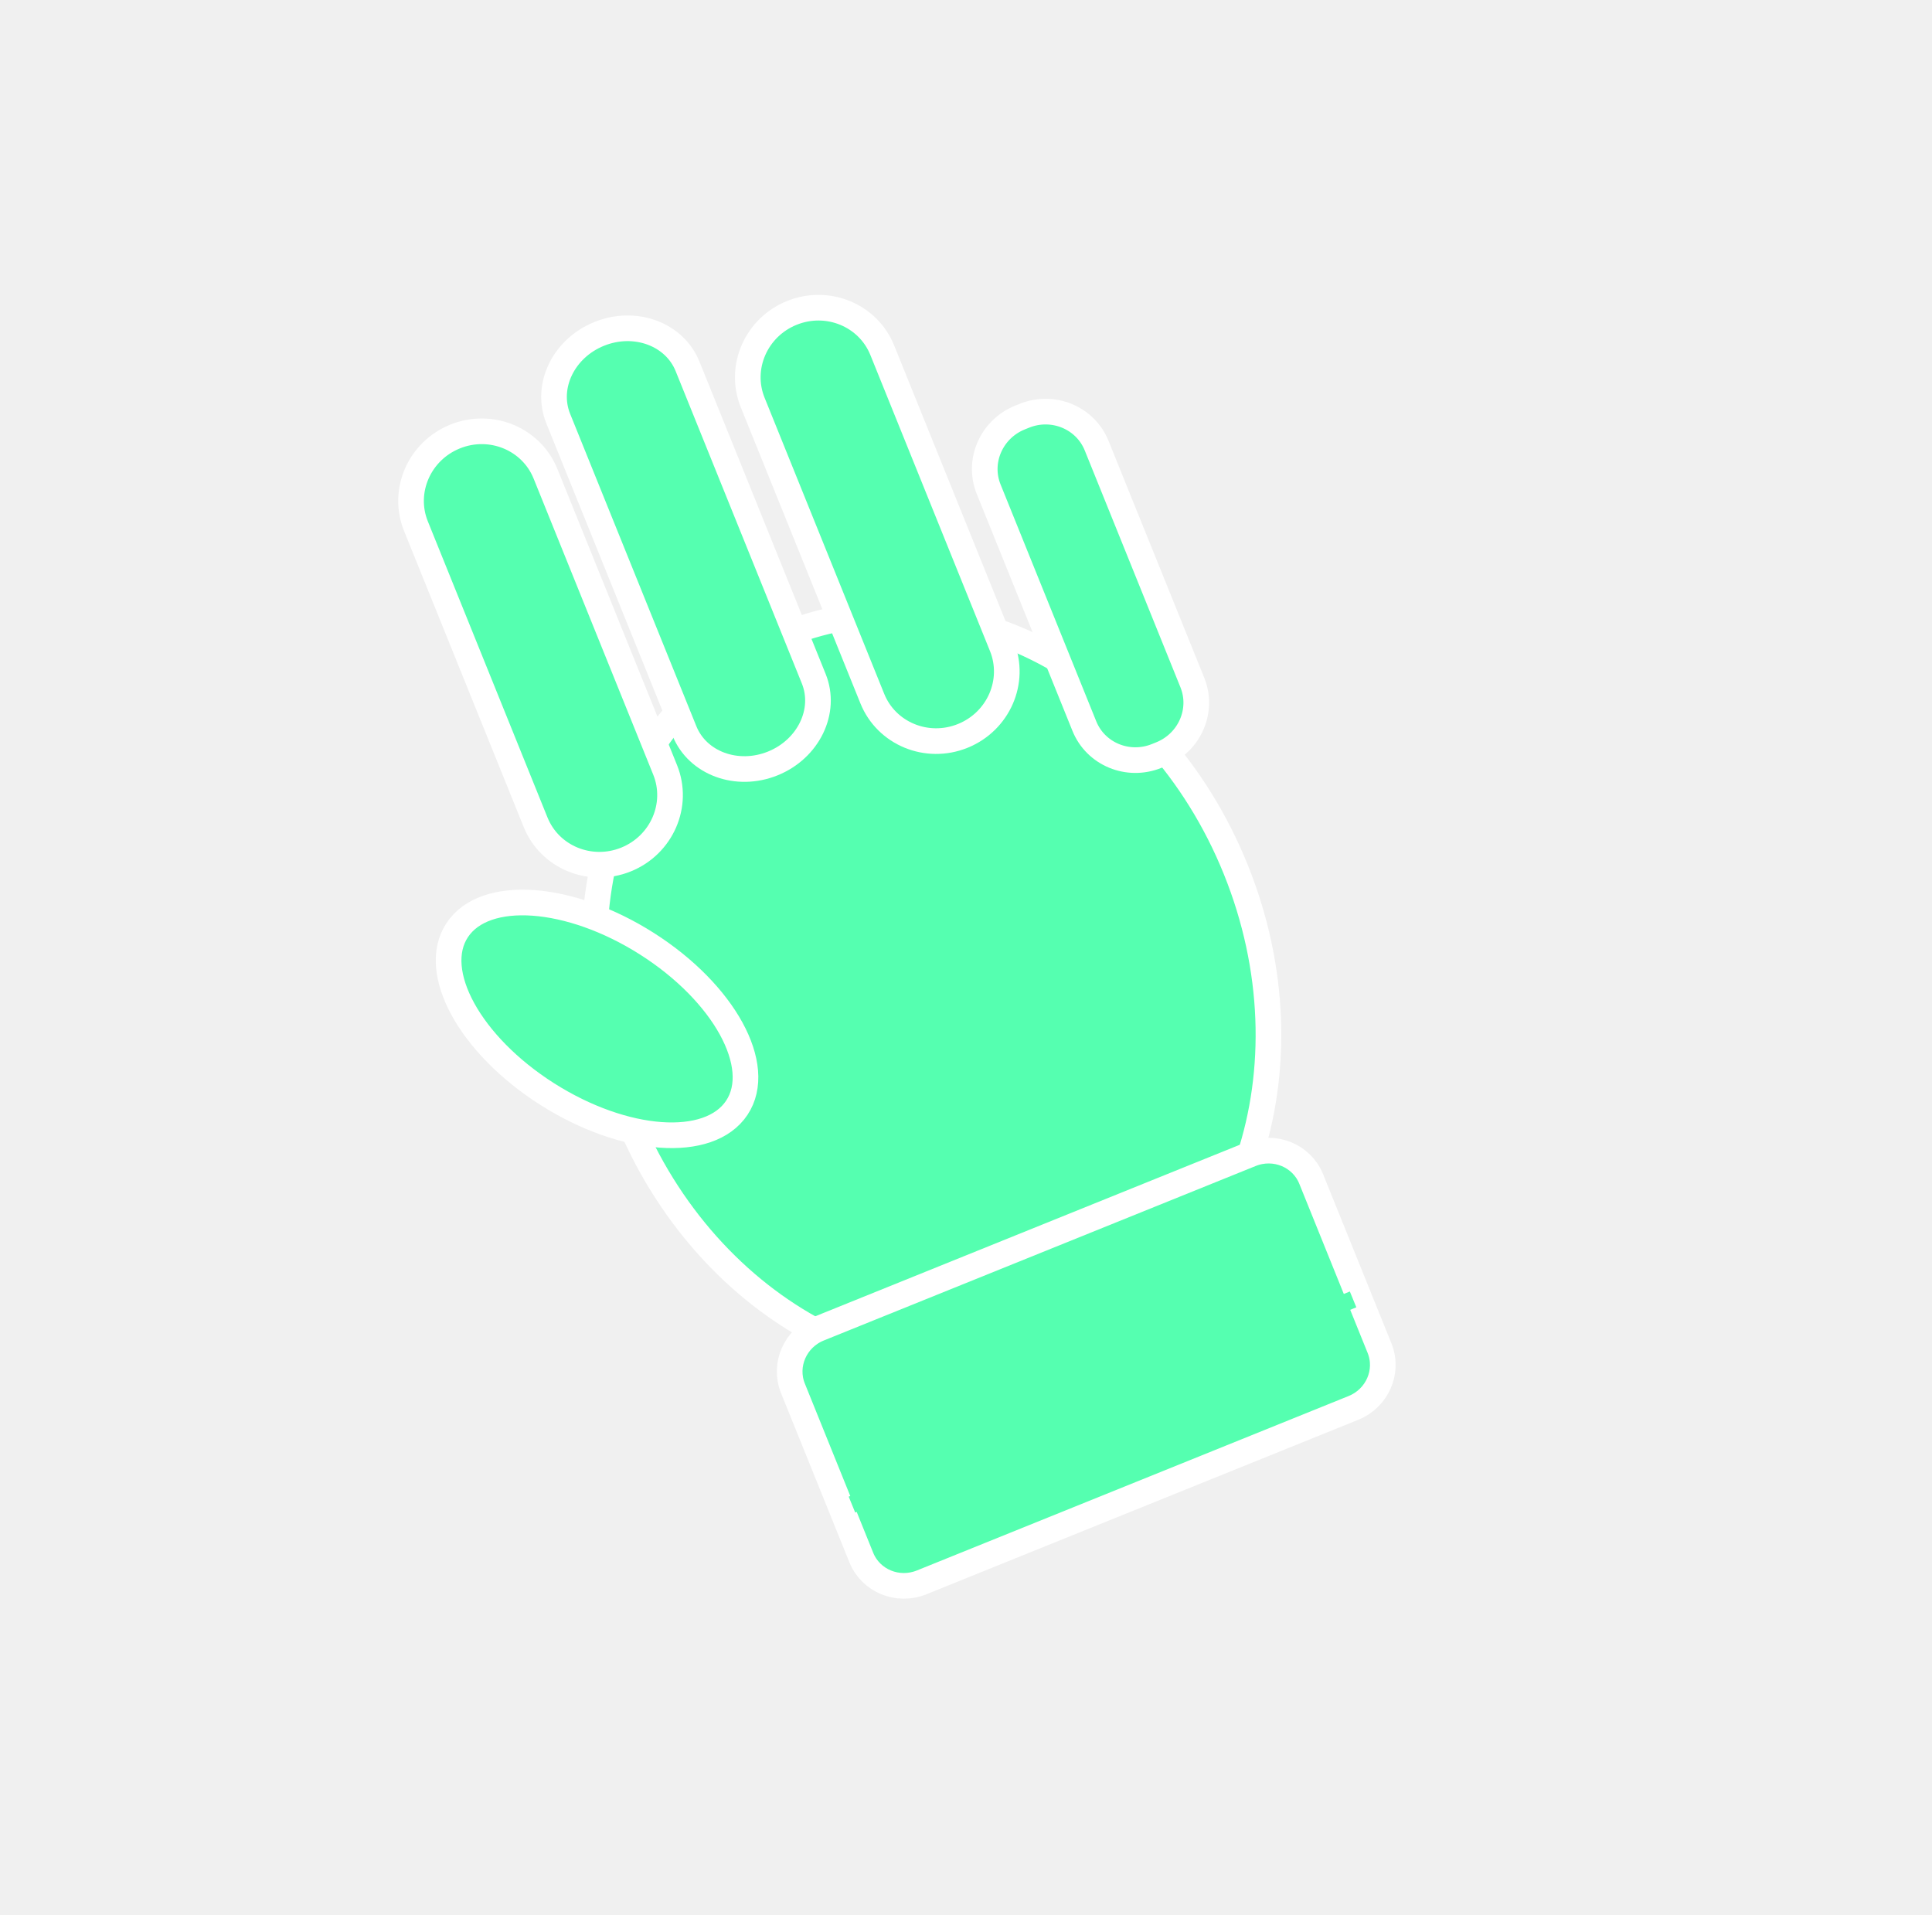
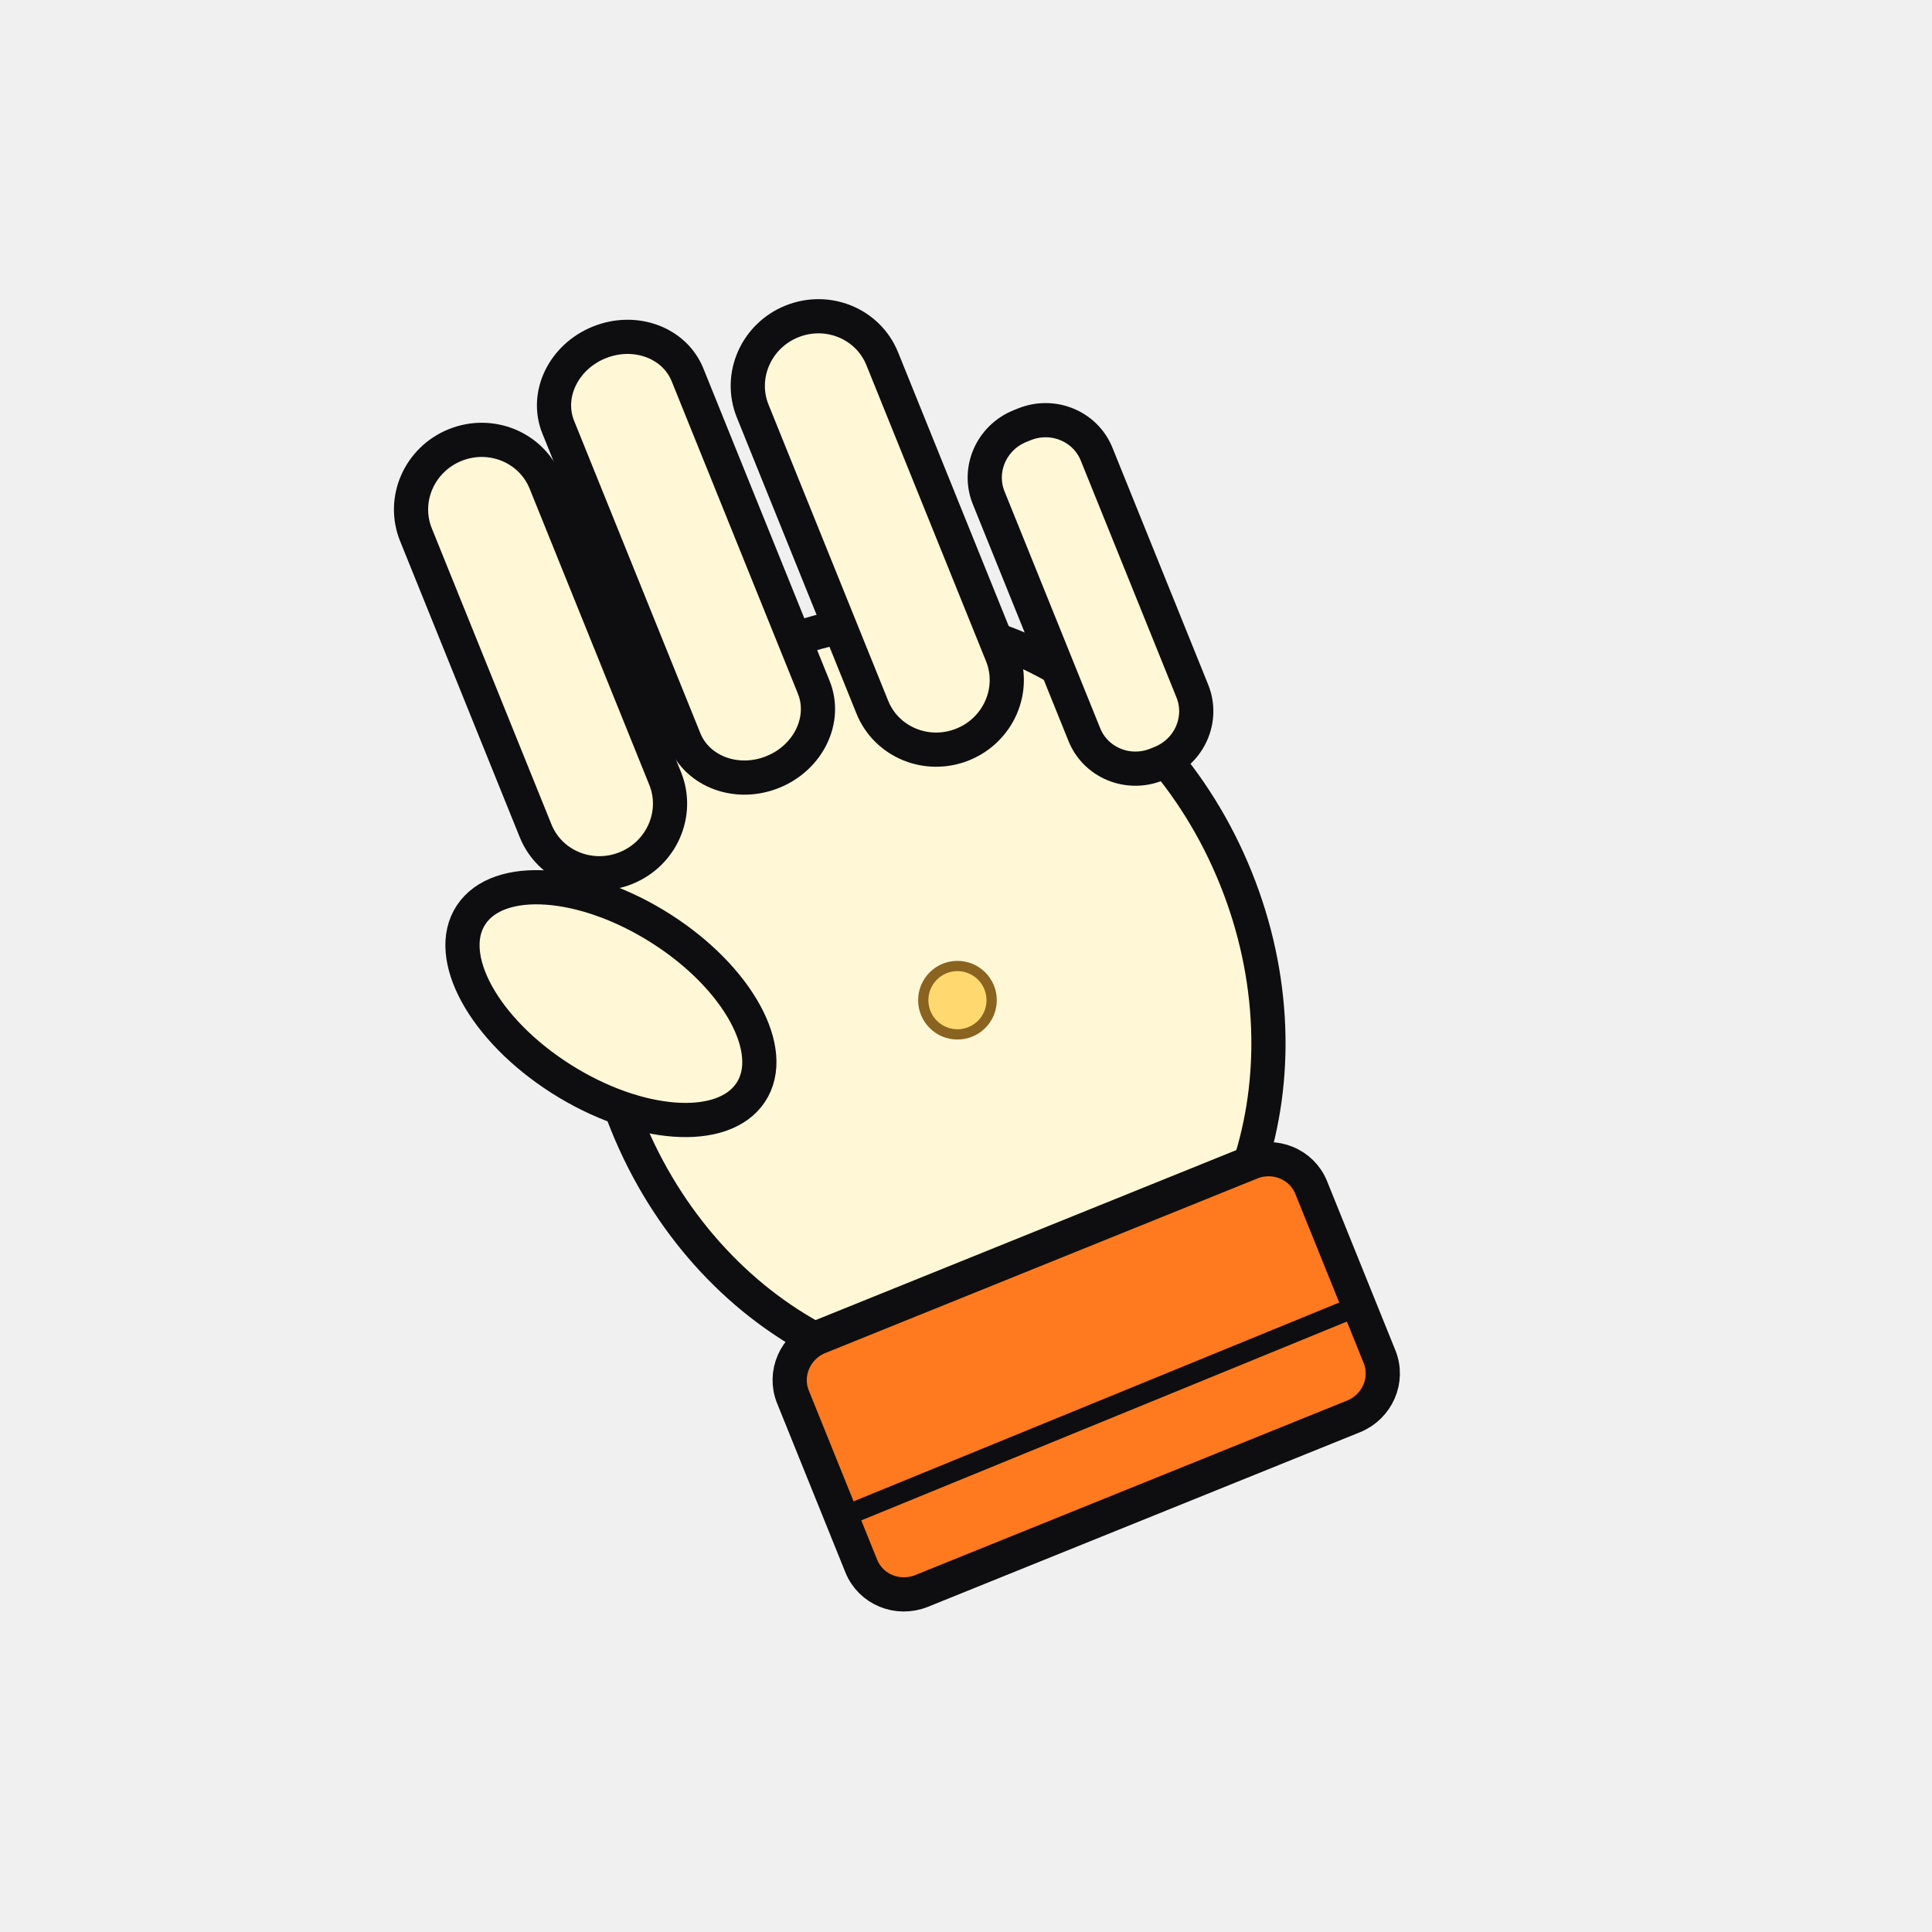
- <svg xmlns="http://www.w3.org/2000/svg" width="113" height="112" viewBox="0 0 113 112" fill="none">
-   <g clip-path="url(#clip0_1_2)">
-     <path d="M62.936 78.991C72.769 75.018 76.951 62.418 72.276 50.848C67.602 39.278 55.841 33.12 46.008 37.092C36.175 41.065 31.994 53.665 36.668 65.235C41.343 76.805 53.103 82.963 62.936 78.991Z" fill="#55FFB0" stroke="white" stroke-width="1.5" />
-     <path d="M43.096 64.79C44.707 62.361 42.352 58.066 37.837 55.197C33.322 52.327 28.356 51.968 26.745 54.397C25.134 56.825 27.489 61.12 32.004 63.99C36.52 66.86 41.486 67.218 43.096 64.79Z" fill="#55FFB0" stroke="white" stroke-width="1.5" />
-     <path d="M31.906 27.711C31.078 25.662 28.71 24.685 26.618 25.531C24.525 26.376 23.5 28.723 24.328 30.773L31.326 48.092C32.154 50.141 34.521 51.117 36.614 50.272C38.706 49.426 39.731 47.08 38.903 45.03L31.906 27.711Z" fill="#55FFB0" stroke="white" stroke-width="1.5" />
-     <path d="M40.213 21.426C39.449 19.534 37.136 18.684 35.047 19.528C32.959 20.372 31.886 22.59 32.65 24.482L40.033 42.755C40.797 44.647 43.11 45.497 45.199 44.653C47.287 43.809 48.36 41.591 47.596 39.699L40.213 21.426Z" fill="#55FFB0" stroke="white" stroke-width="1.5" />
-     <path d="M51.601 20.481C50.773 18.432 48.406 17.456 46.313 18.301C44.221 19.146 43.196 21.493 44.024 23.543L51.021 40.862C51.849 42.911 54.217 43.888 56.309 43.042C58.402 42.197 59.427 39.85 58.599 37.8L51.601 20.481Z" fill="#55FFB0" stroke="white" stroke-width="1.5" />
-     <path d="M59.91 24.319L59.657 24.421C57.983 25.098 57.163 26.975 57.826 28.615L63.423 42.47C64.086 44.11 65.98 44.891 67.654 44.214L67.907 44.112C69.581 43.436 70.401 41.558 69.738 39.919L64.14 26.064C63.478 24.424 61.584 23.643 59.91 24.319Z" fill="#55FFB0" stroke="white" stroke-width="1.5" />
-     <path d="M73.163 67.502L47.904 77.707C46.509 78.27 45.826 79.835 46.378 81.202L50.376 91.098C50.928 92.464 52.507 93.115 53.902 92.552L79.161 82.346C80.556 81.783 81.239 80.218 80.687 78.852L76.689 68.955C76.136 67.589 74.558 66.938 73.163 67.502Z" fill="#55FFB0" stroke="white" stroke-width="1.5" />
-     <path d="M49.829 88L79.14 76" stroke="#55FFB0" />
+ <svg xmlns="http://www.w3.org/2000/svg" width="64" height="64" viewBox="0 0 113 112" fill="none">
+   <g stroke="#0e0e10" stroke-width="2" stroke-linejoin="round" fill="#FFF7D6">
+     <path d="M62.936 78.991C72.769 75.018 76.951 62.418 72.276 50.848C67.602 39.278 55.841 33.12 46.008 37.092C36.175 41.065 31.994 53.665 36.668 65.235C41.343 76.805 53.103 82.963 62.936 78.991Z" />
+     <path d="M43.907 63.397C45.518 60.968 43.163 56.673 38.648 53.804C34.133 50.934 29.167 50.575 27.556 53.004C25.946 55.432 28.3 59.727 32.816 62.597C37.331 65.467 42.297 65.825 43.907 63.397Z" />
+     <path d="M31.906 27.711C31.078 25.662 28.71 24.685 26.618 25.531C24.525 26.376 23.5 28.723 24.328 30.773L31.326 48.092C32.154 50.141 34.521 51.117 36.614 50.272C38.706 49.426 39.731 47.08 38.903 45.03L31.906 27.711Z" />
+     <path d="M40.213 21.426C39.449 19.534 37.136 18.684 35.047 19.528C32.959 20.372 31.886 22.59 32.65 24.482L40.033 42.755C40.797 44.647 43.11 45.497 45.199 44.653C47.287 43.809 48.36 41.591 47.596 39.699L40.213 21.426Z" />
+     <path d="M51.601 20.481C50.773 18.432 48.406 17.456 46.313 18.301C44.221 19.146 43.196 21.493 44.024 23.543L51.021 40.862C51.849 42.911 54.217 43.888 56.309 43.042C58.402 42.197 59.427 39.85 58.599 37.8L51.601 20.481Z" />
+     <path d="M59.91 24.319L59.657 24.421C57.983 25.098 57.163 26.975 57.826 28.615L63.423 42.47C64.086 44.11 65.98 44.891 67.654 44.214L67.907 44.112C69.581 43.436 70.401 41.558 69.738 39.919L64.14 26.064C63.478 24.424 61.584 23.643 59.91 24.319Z" />
+     <path d="M73.163 67.502L47.904 77.707C46.509 78.27 45.826 79.835 46.378 81.202L50.376 91.098C50.928 92.464 52.507 93.115 53.902 92.552L79.161 82.346C80.556 81.783 81.239 80.218 80.687 78.852L76.689 68.955C76.136 67.589 74.558 66.938 73.163 67.502Z" fill="#ff7a1f" />
  </g>
-   <defs>
-     <clipPath id="clip0_1_2">
-       <rect width="87.177" height="85.389" fill="white" transform="translate(0 32.657) rotate(-22)" />
-     </clipPath>
-   </defs>
+   <line x1="49.829" y1="88" x2="79.14" y2="76" stroke="#0e0e10" stroke-width="1.2" />
+   <circle cx="56" cy="58" r="2" fill="#ffd970" stroke="#8a6320" stroke-width="0.6" />
</svg>
